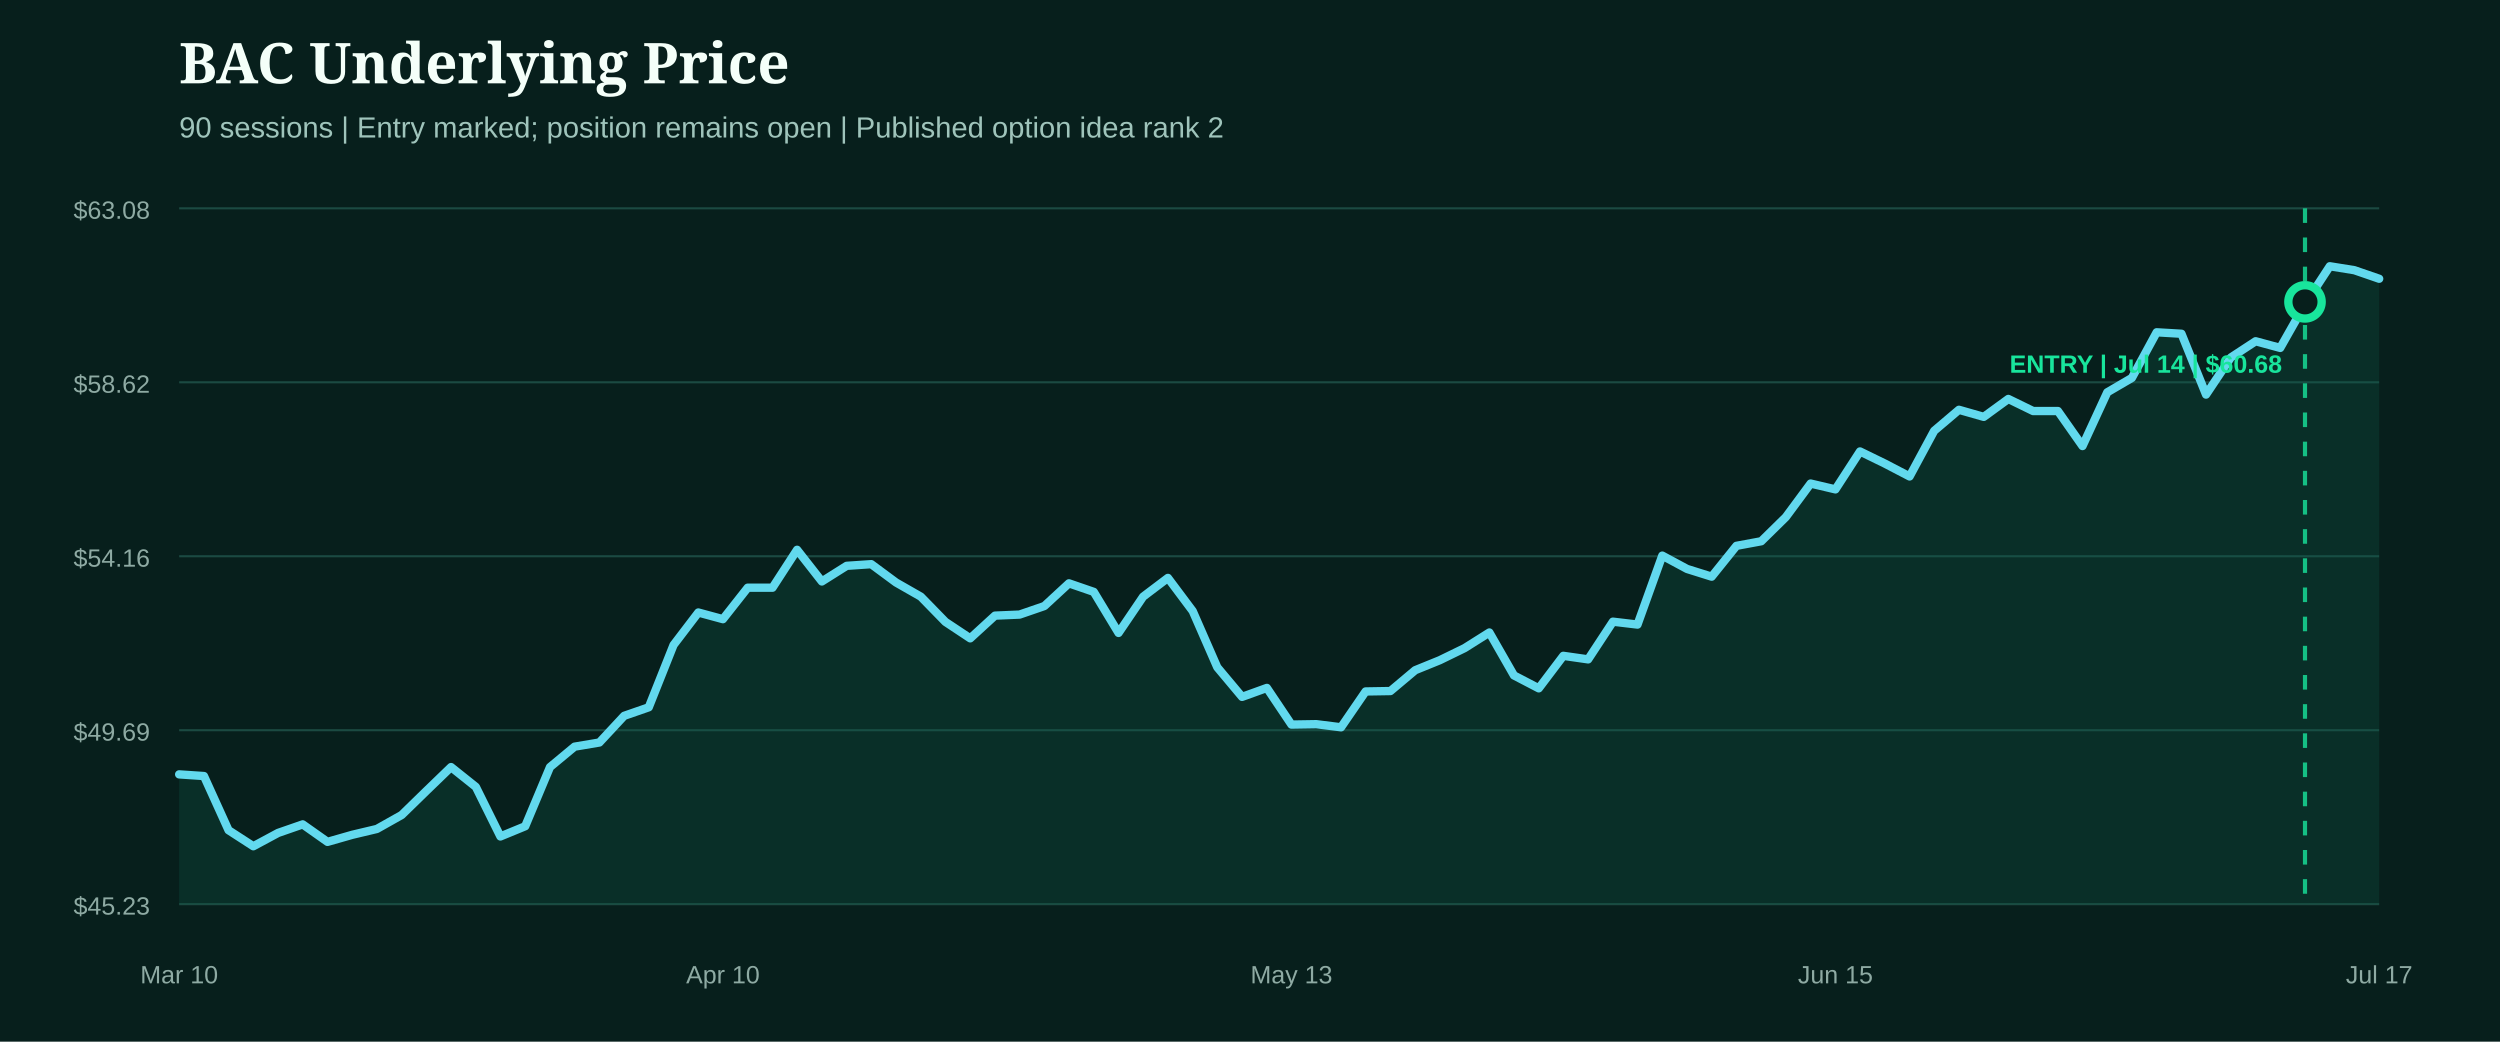
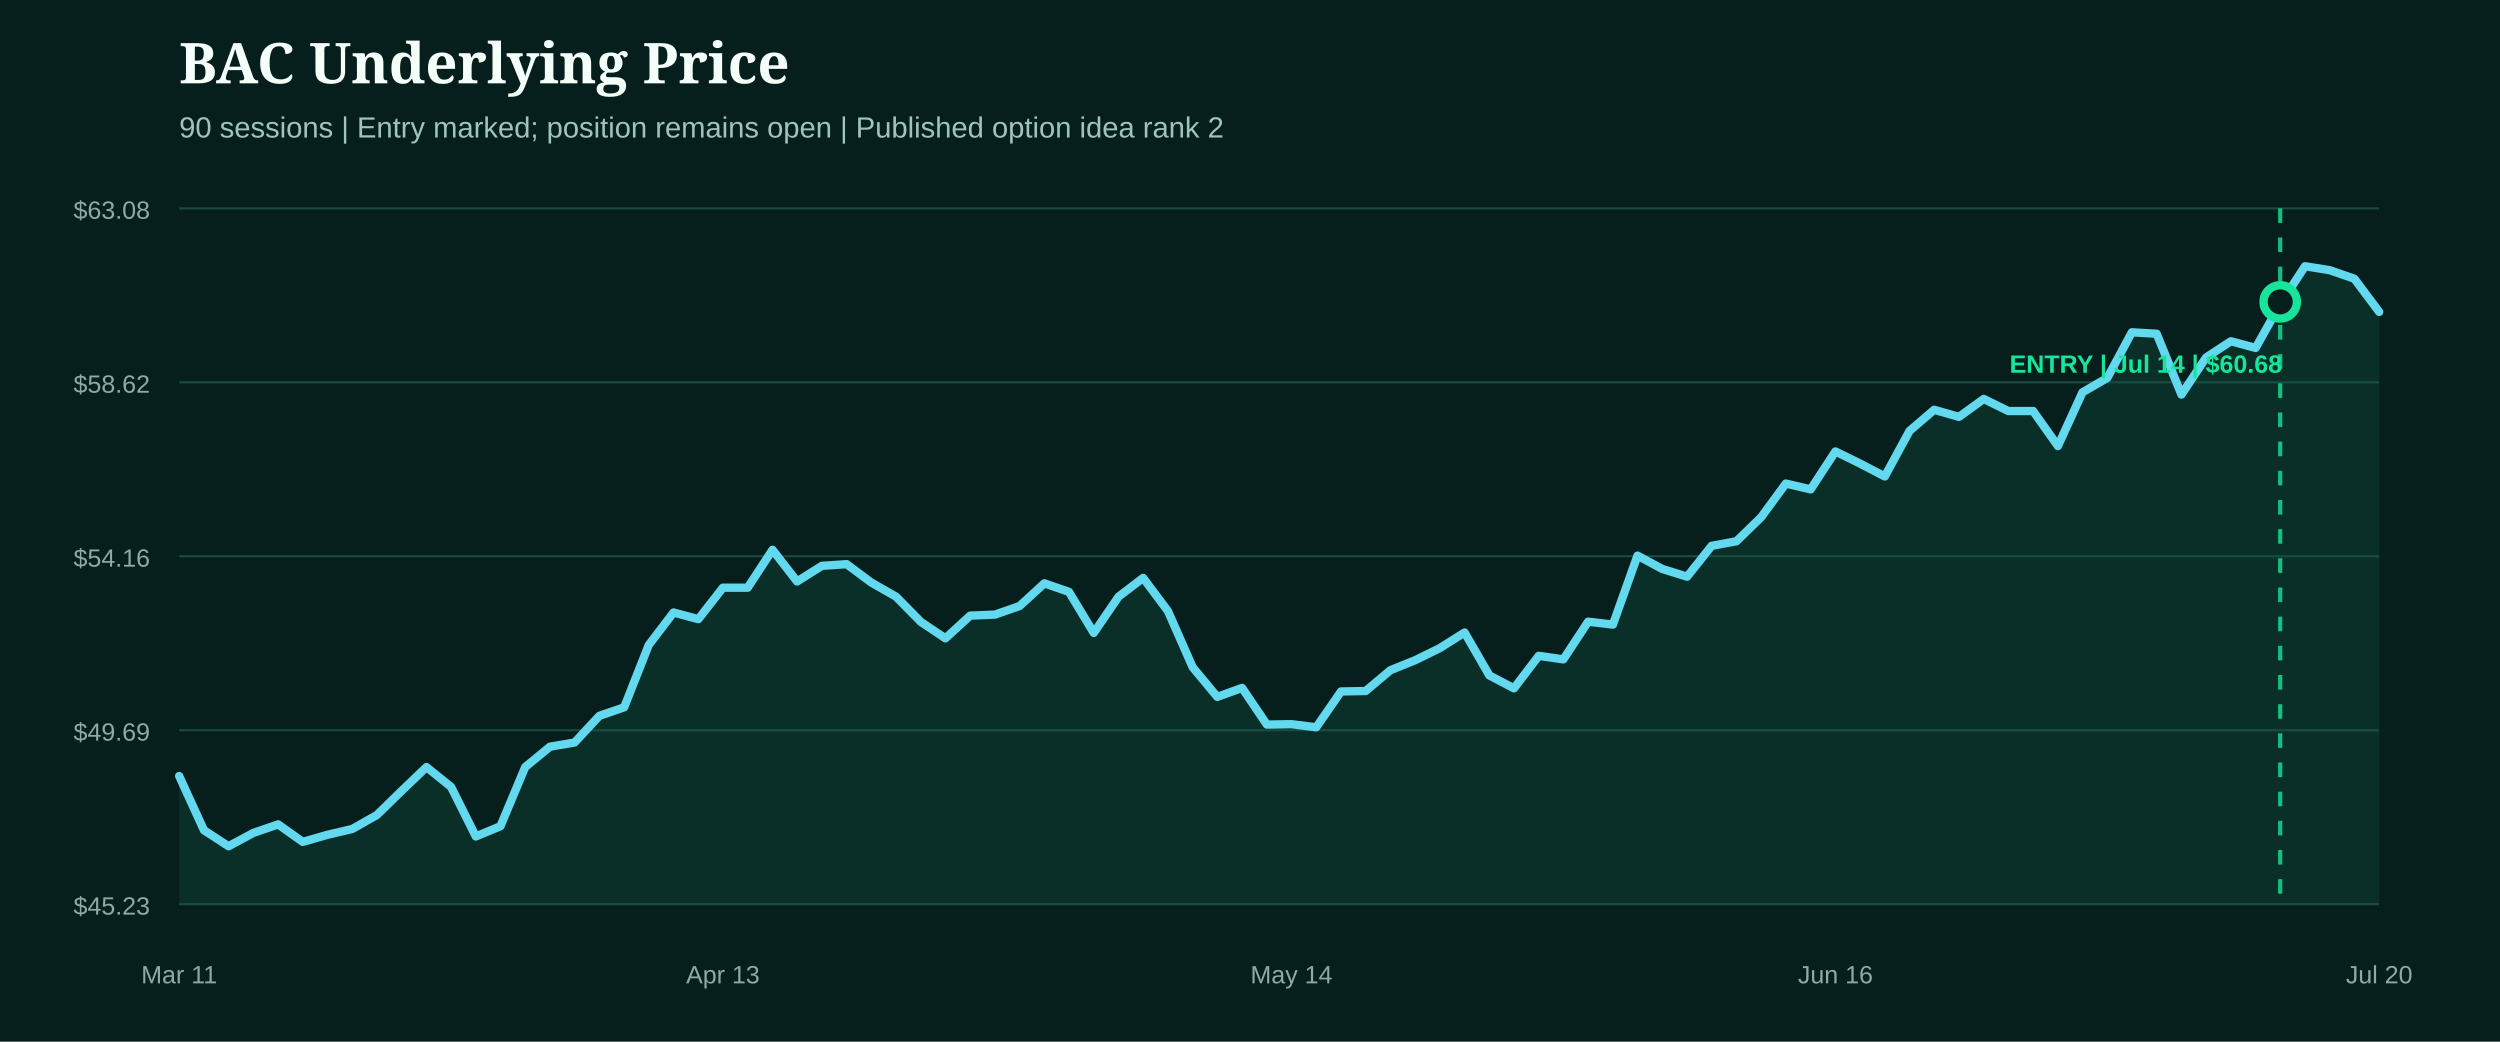
<svg xmlns="http://www.w3.org/2000/svg" width="1200" height="500" viewBox="0 0 1200 500" role="img" aria-label="BAC underlying price from entry">
  <rect width="1200" height="500" fill="#071f1c" />
  <style>.head{fill:#f4fff9;font:800 27px Georgia,serif}.sub{fill:#9fc4bb;font:14px Arial,sans-serif}.axis{fill:#8eaaa3;font:12px Arial,sans-serif}.marker{font:800 12px Arial,sans-serif}</style>
  <text x="86" y="40" class="head">BAC Underlying Price</text>
  <text x="86" y="66" class="sub">90 sessions | Entry marked; position remains open | Published option idea rank 2</text>
  <line x1="86" x2="1142" y1="100.0" y2="100.0" stroke="#1b4a42" stroke-width="1" />
  <text x="72" y="105.0" text-anchor="end" class="axis">$63.08</text>
  <line x1="86" x2="1142" y1="183.5" y2="183.5" stroke="#1b4a42" stroke-width="1" />
  <text x="72" y="188.5" text-anchor="end" class="axis">$58.62</text>
  <line x1="86" x2="1142" y1="267.0" y2="267.0" stroke="#1b4a42" stroke-width="1" />
  <text x="72" y="272.0" text-anchor="end" class="axis">$54.16</text>
  <line x1="86" x2="1142" y1="350.5" y2="350.5" stroke="#1b4a42" stroke-width="1" />
  <text x="72" y="355.5" text-anchor="end" class="axis">$49.69</text>
  <line x1="86" x2="1142" y1="434.0" y2="434.0" stroke="#1b4a42" stroke-width="1" />
  <text x="72" y="439.0" text-anchor="end" class="axis">$45.23</text>
-   <path d="M86.0,371.7 L97.9,372.5 L109.7,398.5 L121.6,406.2 L133.5,399.8 L145.3,395.7 L157.2,404.1 L169.1,400.7 L180.9,397.9 L192.8,391.2 L204.7,379.6 L216.5,368.2 L228.4,377.7 L240.2,401.5 L252.1,396.6 L264.0,368.2 L275.8,358.4 L287.7,356.4 L299.6,343.6 L311.4,339.5 L323.3,309.6 L335.2,294.0 L347.0,297.2 L358.9,282.1 L370.8,282.1 L382.6,263.9 L394.5,279.1 L406.4,271.6 L418.2,270.8 L430.1,279.6 L442.0,286.4 L453.8,298.5 L465.7,306.4 L477.6,295.5 L489.4,295.0 L501.3,290.9 L513.1,280.0 L525.0,284.1 L536.9,303.8 L548.7,286.4 L560.6,277.4 L572.5,293.3 L584.3,320.3 L596.2,334.5 L608.1,330.2 L619.9,347.8 L631.8,347.6 L643.7,349.1 L655.5,331.9 L667.4,331.7 L679.3,321.7 L691.1,316.9 L703.0,311.1 L714.9,303.6 L726.7,324.2 L738.6,330.4 L750.4,314.8 L762.3,316.5 L774.2,298.4 L786.0,299.8 L797.9,266.7 L809.8,273.1 L821.6,276.8 L833.5,262.0 L845.4,259.8 L857.2,248.2 L869.1,232.1 L881.0,234.9 L892.8,216.7 L904.7,222.5 L916.6,228.7 L928.4,206.8 L940.3,196.7 L952.2,200.1 L964.0,191.5 L975.9,197.3 L987.8,197.3 L999.6,214.1 L1011.5,188.3 L1023.3,181.4 L1035.2,159.5 L1047.1,160.2 L1058.9,189.4 L1070.8,171.6 L1082.7,163.8 L1094.5,167.0 L1106.4,146.0 L1118.3,127.8 L1130.1,129.7 L1142.0,133.8 L1142.0,434.0 L86.0,434.0 Z" fill="#0f5949" opacity="0.28" />
-   <path d="M86.0,371.7 L97.9,372.5 L109.7,398.5 L121.6,406.2 L133.5,399.8 L145.3,395.7 L157.2,404.1 L169.1,400.7 L180.9,397.9 L192.8,391.2 L204.7,379.6 L216.5,368.2 L228.4,377.7 L240.2,401.5 L252.1,396.6 L264.0,368.2 L275.8,358.4 L287.7,356.4 L299.6,343.6 L311.4,339.5 L323.3,309.6 L335.2,294.0 L347.0,297.2 L358.9,282.1 L370.8,282.1 L382.6,263.9 L394.5,279.1 L406.4,271.6 L418.2,270.8 L430.1,279.6 L442.0,286.4 L453.8,298.5 L465.7,306.4 L477.6,295.5 L489.4,295.0 L501.3,290.9 L513.1,280.0 L525.0,284.1 L536.9,303.8 L548.7,286.4 L560.6,277.4 L572.5,293.3 L584.3,320.3 L596.2,334.5 L608.1,330.2 L619.9,347.8 L631.8,347.6 L643.7,349.1 L655.5,331.9 L667.4,331.7 L679.3,321.7 L691.1,316.9 L703.0,311.1 L714.9,303.6 L726.7,324.2 L738.6,330.4 L750.4,314.8 L762.3,316.5 L774.2,298.4 L786.0,299.8 L797.9,266.7 L809.8,273.1 L821.6,276.8 L833.5,262.0 L845.4,259.8 L857.2,248.2 L869.1,232.1 L881.0,234.9 L892.8,216.7 L904.7,222.5 L916.6,228.7 L928.4,206.8 L940.3,196.7 L952.2,200.1 L964.0,191.5 L975.9,197.3 L987.8,197.3 L999.6,214.1 L1011.5,188.3 L1023.3,181.4 L1035.2,159.5 L1047.1,160.2 L1058.9,189.4 L1070.8,171.6 L1082.7,163.8 L1094.5,167.0 L1106.4,146.0 L1118.3,127.8 L1130.1,129.7 L1142.0,133.8" fill="none" stroke="#62d9ee" stroke-width="4" stroke-linecap="round" stroke-linejoin="round" />
+   <path d="M86.0,372.5 L97.9,398.5 L109.7,406.2 L121.6,399.8 L133.5,395.7 L145.3,404.1 L157.2,400.7 L169.1,397.9 L180.9,391.2 L192.8,379.6 L204.7,368.2 L216.5,377.7 L228.4,401.5 L240.2,396.6 L252.1,368.2 L264.0,358.4 L275.8,356.4 L287.7,343.6 L299.6,339.5 L311.4,309.6 L323.3,294.0 L335.2,297.2 L347.0,282.1 L358.9,282.1 L370.8,263.9 L382.6,279.1 L394.5,271.6 L406.4,270.8 L418.2,279.6 L430.1,286.4 L442.0,298.5 L453.8,306.4 L465.7,295.5 L477.6,295.0 L489.4,290.9 L501.3,280.0 L513.1,284.1 L525.0,303.8 L536.9,286.4 L548.7,277.4 L560.6,293.3 L572.5,320.3 L584.3,334.5 L596.2,330.2 L608.1,347.8 L619.9,347.6 L631.8,349.1 L643.7,331.9 L655.5,331.7 L667.4,321.7 L679.3,316.9 L691.1,311.1 L703.0,303.6 L714.9,324.2 L726.7,330.4 L738.6,314.8 L750.4,316.5 L762.3,298.4 L774.2,299.8 L786.0,266.7 L797.9,273.1 L809.8,276.8 L821.6,262.0 L833.5,259.8 L845.4,248.2 L857.2,232.1 L869.1,234.9 L881.0,216.7 L892.8,222.5 L904.7,228.7 L916.6,206.8 L928.4,196.7 L940.3,200.1 L952.2,191.5 L964.0,197.3 L975.9,197.3 L987.8,214.1 L999.6,188.3 L1011.5,181.4 L1023.3,159.5 L1035.2,160.2 L1047.1,189.4 L1058.9,171.6 L1070.8,163.8 L1082.7,167.0 L1094.5,146.0 L1106.4,127.8 L1118.3,129.7 L1130.1,133.8 L1142.0,149.7 L1142.0,434.0 L86.0,434.0 Z" fill="#0f5949" opacity="0.28" />
+   <path d="M86.0,372.5 L97.9,398.5 L109.7,406.2 L121.6,399.8 L133.5,395.7 L145.3,404.1 L157.2,400.7 L169.1,397.9 L180.9,391.2 L192.8,379.6 L204.7,368.2 L216.5,377.7 L228.4,401.5 L240.2,396.6 L252.1,368.2 L264.0,358.4 L275.8,356.4 L287.7,343.6 L299.6,339.5 L311.4,309.6 L323.3,294.0 L335.2,297.2 L347.0,282.1 L358.9,282.1 L370.8,263.9 L382.6,279.1 L394.5,271.6 L406.4,270.8 L418.2,279.6 L430.1,286.4 L442.0,298.5 L453.8,306.4 L465.7,295.5 L477.6,295.0 L489.4,290.9 L501.3,280.0 L513.1,284.1 L525.0,303.8 L536.9,286.4 L548.7,277.4 L560.6,293.3 L572.5,320.3 L584.3,334.5 L596.2,330.2 L608.1,347.8 L619.9,347.6 L631.8,349.1 L643.7,331.9 L655.5,331.7 L667.4,321.7 L679.3,316.9 L691.1,311.1 L703.0,303.6 L714.9,324.2 L726.7,330.4 L738.6,314.8 L750.4,316.5 L762.3,298.4 L774.2,299.8 L786.0,266.7 L797.9,273.1 L809.8,276.8 L821.6,262.0 L833.5,259.8 L845.4,248.2 L857.2,232.1 L869.1,234.9 L881.0,216.7 L892.8,222.5 L904.7,228.7 L916.6,206.8 L928.4,196.7 L940.3,200.1 L952.2,191.5 L964.0,197.3 L975.9,197.3 L987.8,214.1 L999.6,188.3 L1011.5,181.4 L1023.3,159.5 L1035.2,160.2 L1047.1,189.4 L1058.9,171.6 L1070.8,163.8 L1082.7,167.0 L1094.5,146.0 L1106.4,127.8 L1118.3,129.7 L1130.1,133.8 L1142.0,149.7" fill="none" stroke="#62d9ee" stroke-width="4" stroke-linecap="round" stroke-linejoin="round" />
  <g>
-     <line x1="1106.4" x2="1106.4" y1="100" y2="434" stroke="#18e59c" stroke-width="2" stroke-dasharray="7 7" opacity="0.8" />
-     <circle cx="1106.4" cy="144.9" r="8" fill="#071f1c" stroke="#18e59c" stroke-width="4" />
+     <line x1="1094.5" x2="1094.5" y1="100" y2="434" stroke="#18e59c" stroke-width="2" stroke-dasharray="7 7" opacity="0.8" />
+     <circle cx="1094.5" cy="144.9" r="8" fill="#071f1c" stroke="#18e59c" stroke-width="4" />
    <text x="1030.0" y="178.9" text-anchor="middle" class="marker" fill="#18e59c">ENTRY | Jul 14 | $60.68</text>
  </g>
-   <text x="86.0" y="472" text-anchor="middle" class="axis">Mar 10</text>
-   <text x="347.0" y="472" text-anchor="middle" class="axis">Apr 10</text>
-   <text x="619.9" y="472" text-anchor="middle" class="axis">May 13</text>
-   <text x="881.0" y="472" text-anchor="middle" class="axis">Jun 15</text>
-   <text x="1142.0" y="472" text-anchor="middle" class="axis">Jul 17</text>
+   <text x="86.0" y="472" text-anchor="middle" class="axis">Mar 11</text>
+   <text x="347.0" y="472" text-anchor="middle" class="axis">Apr 13</text>
+   <text x="619.9" y="472" text-anchor="middle" class="axis">May 14</text>
+   <text x="881.0" y="472" text-anchor="middle" class="axis">Jun 16</text>
+   <text x="1142.0" y="472" text-anchor="middle" class="axis">Jul 20</text>
</svg>
